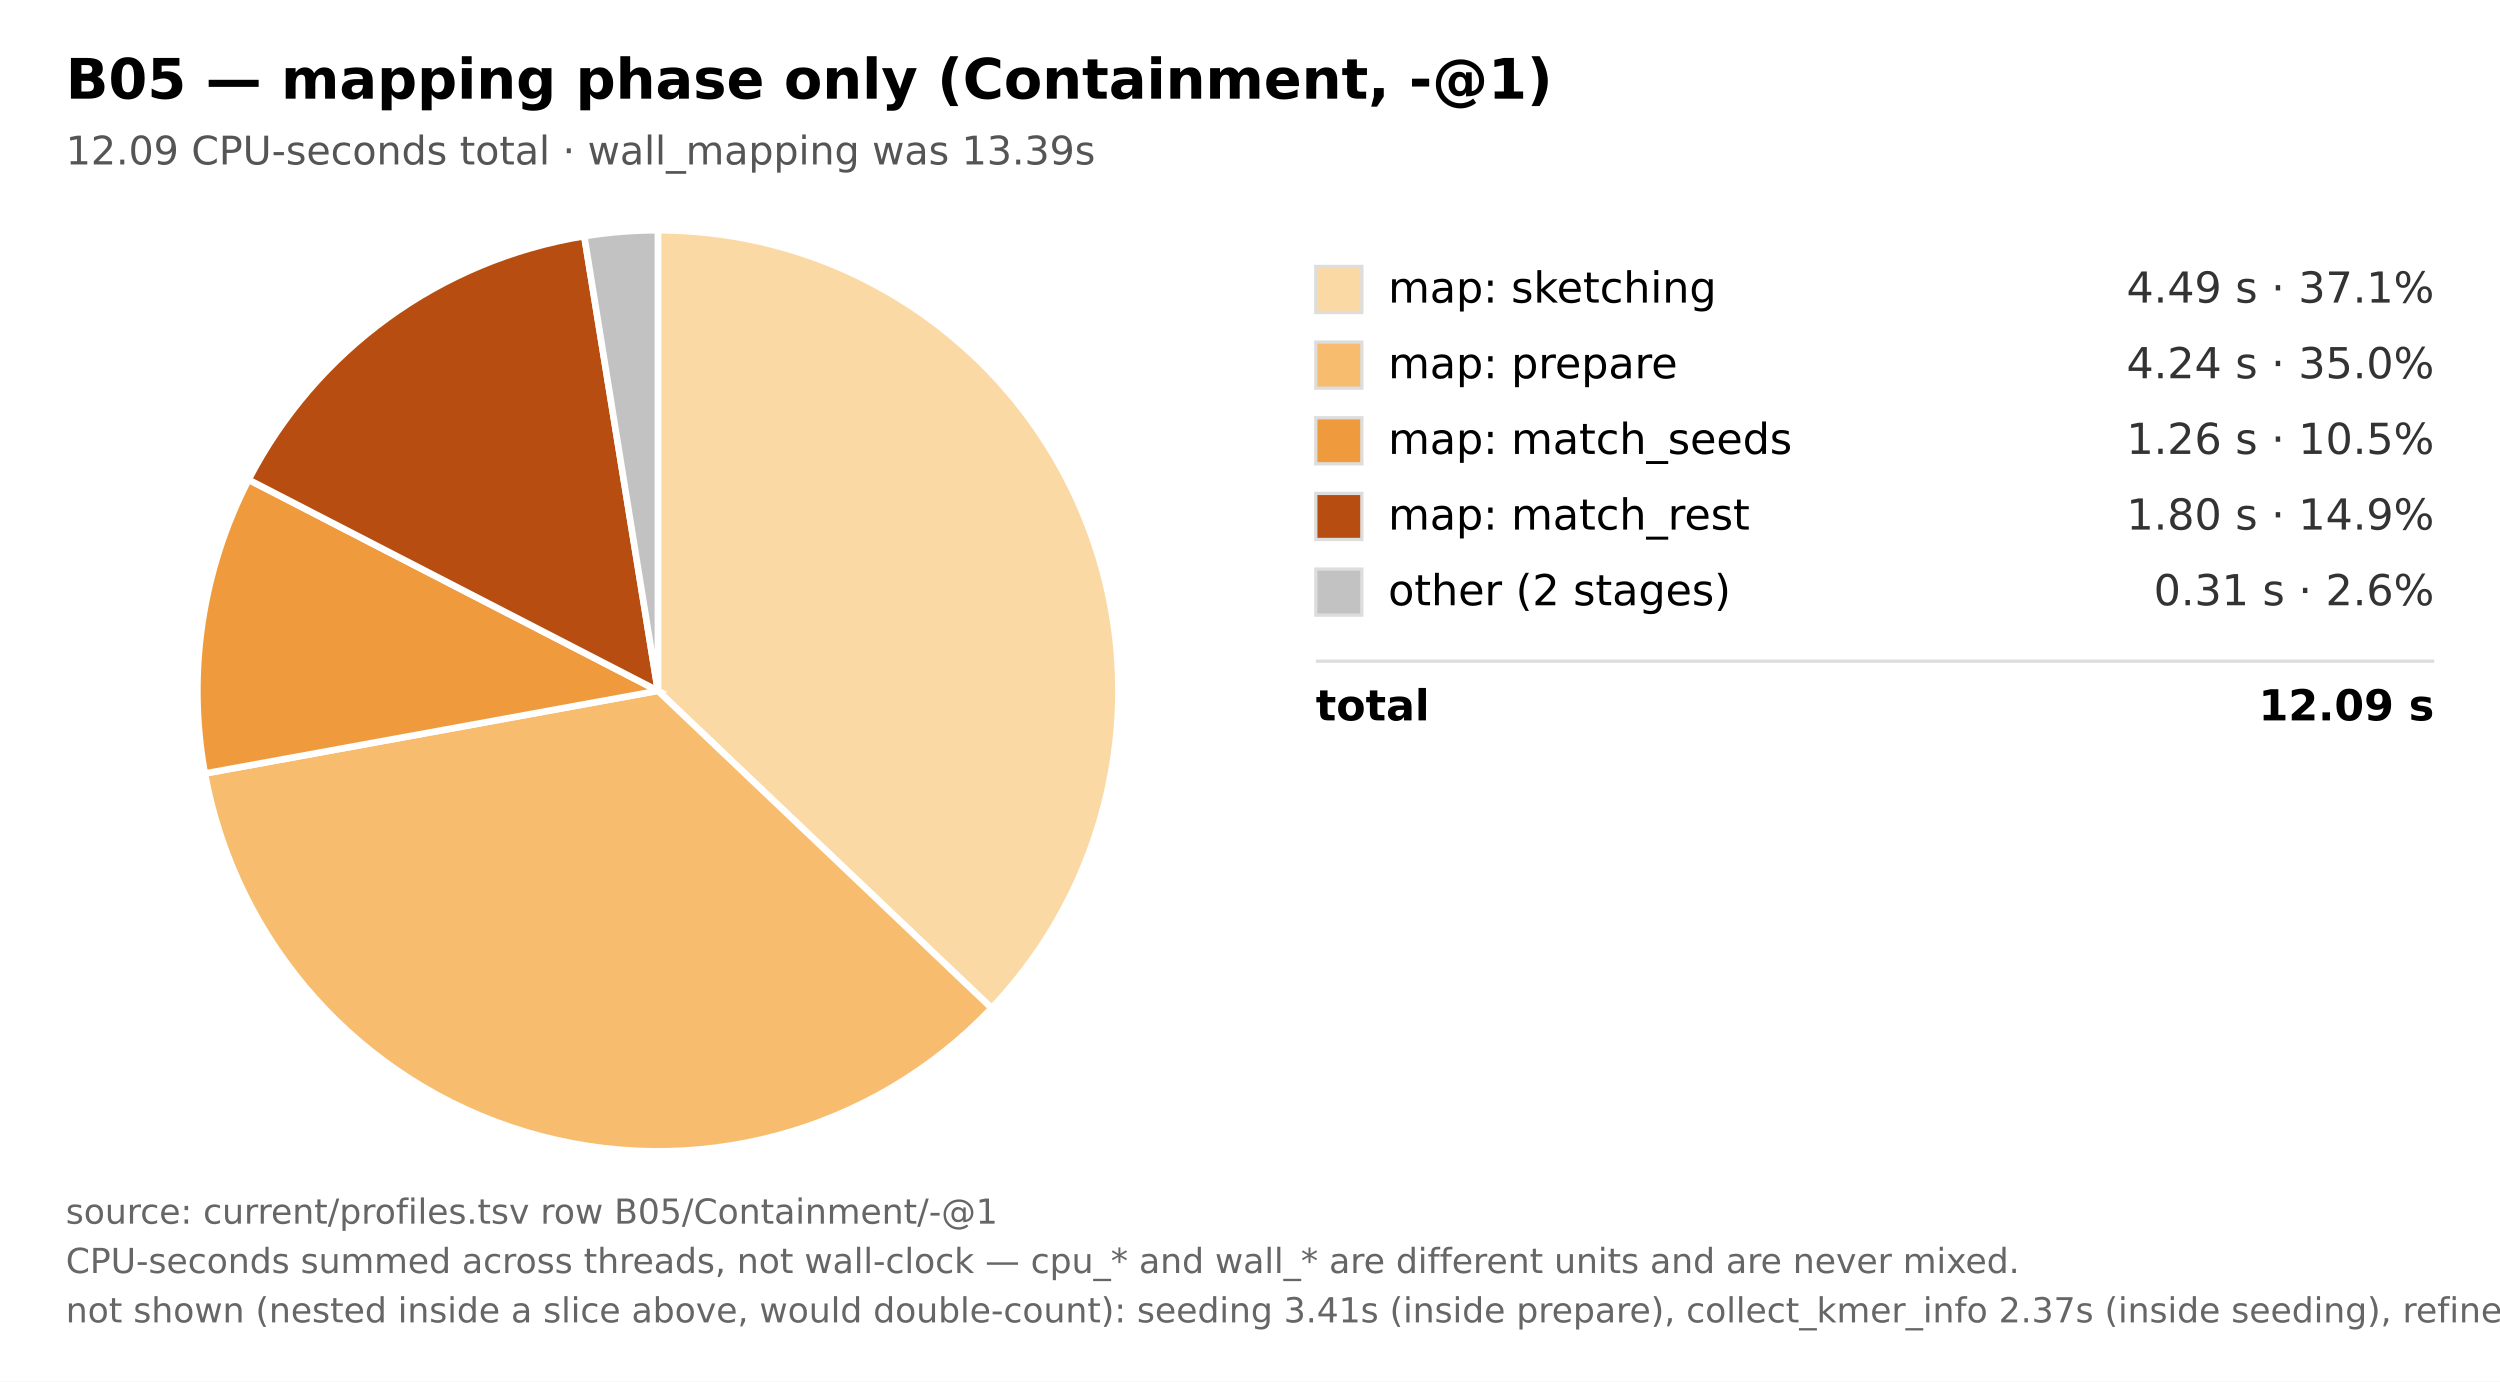
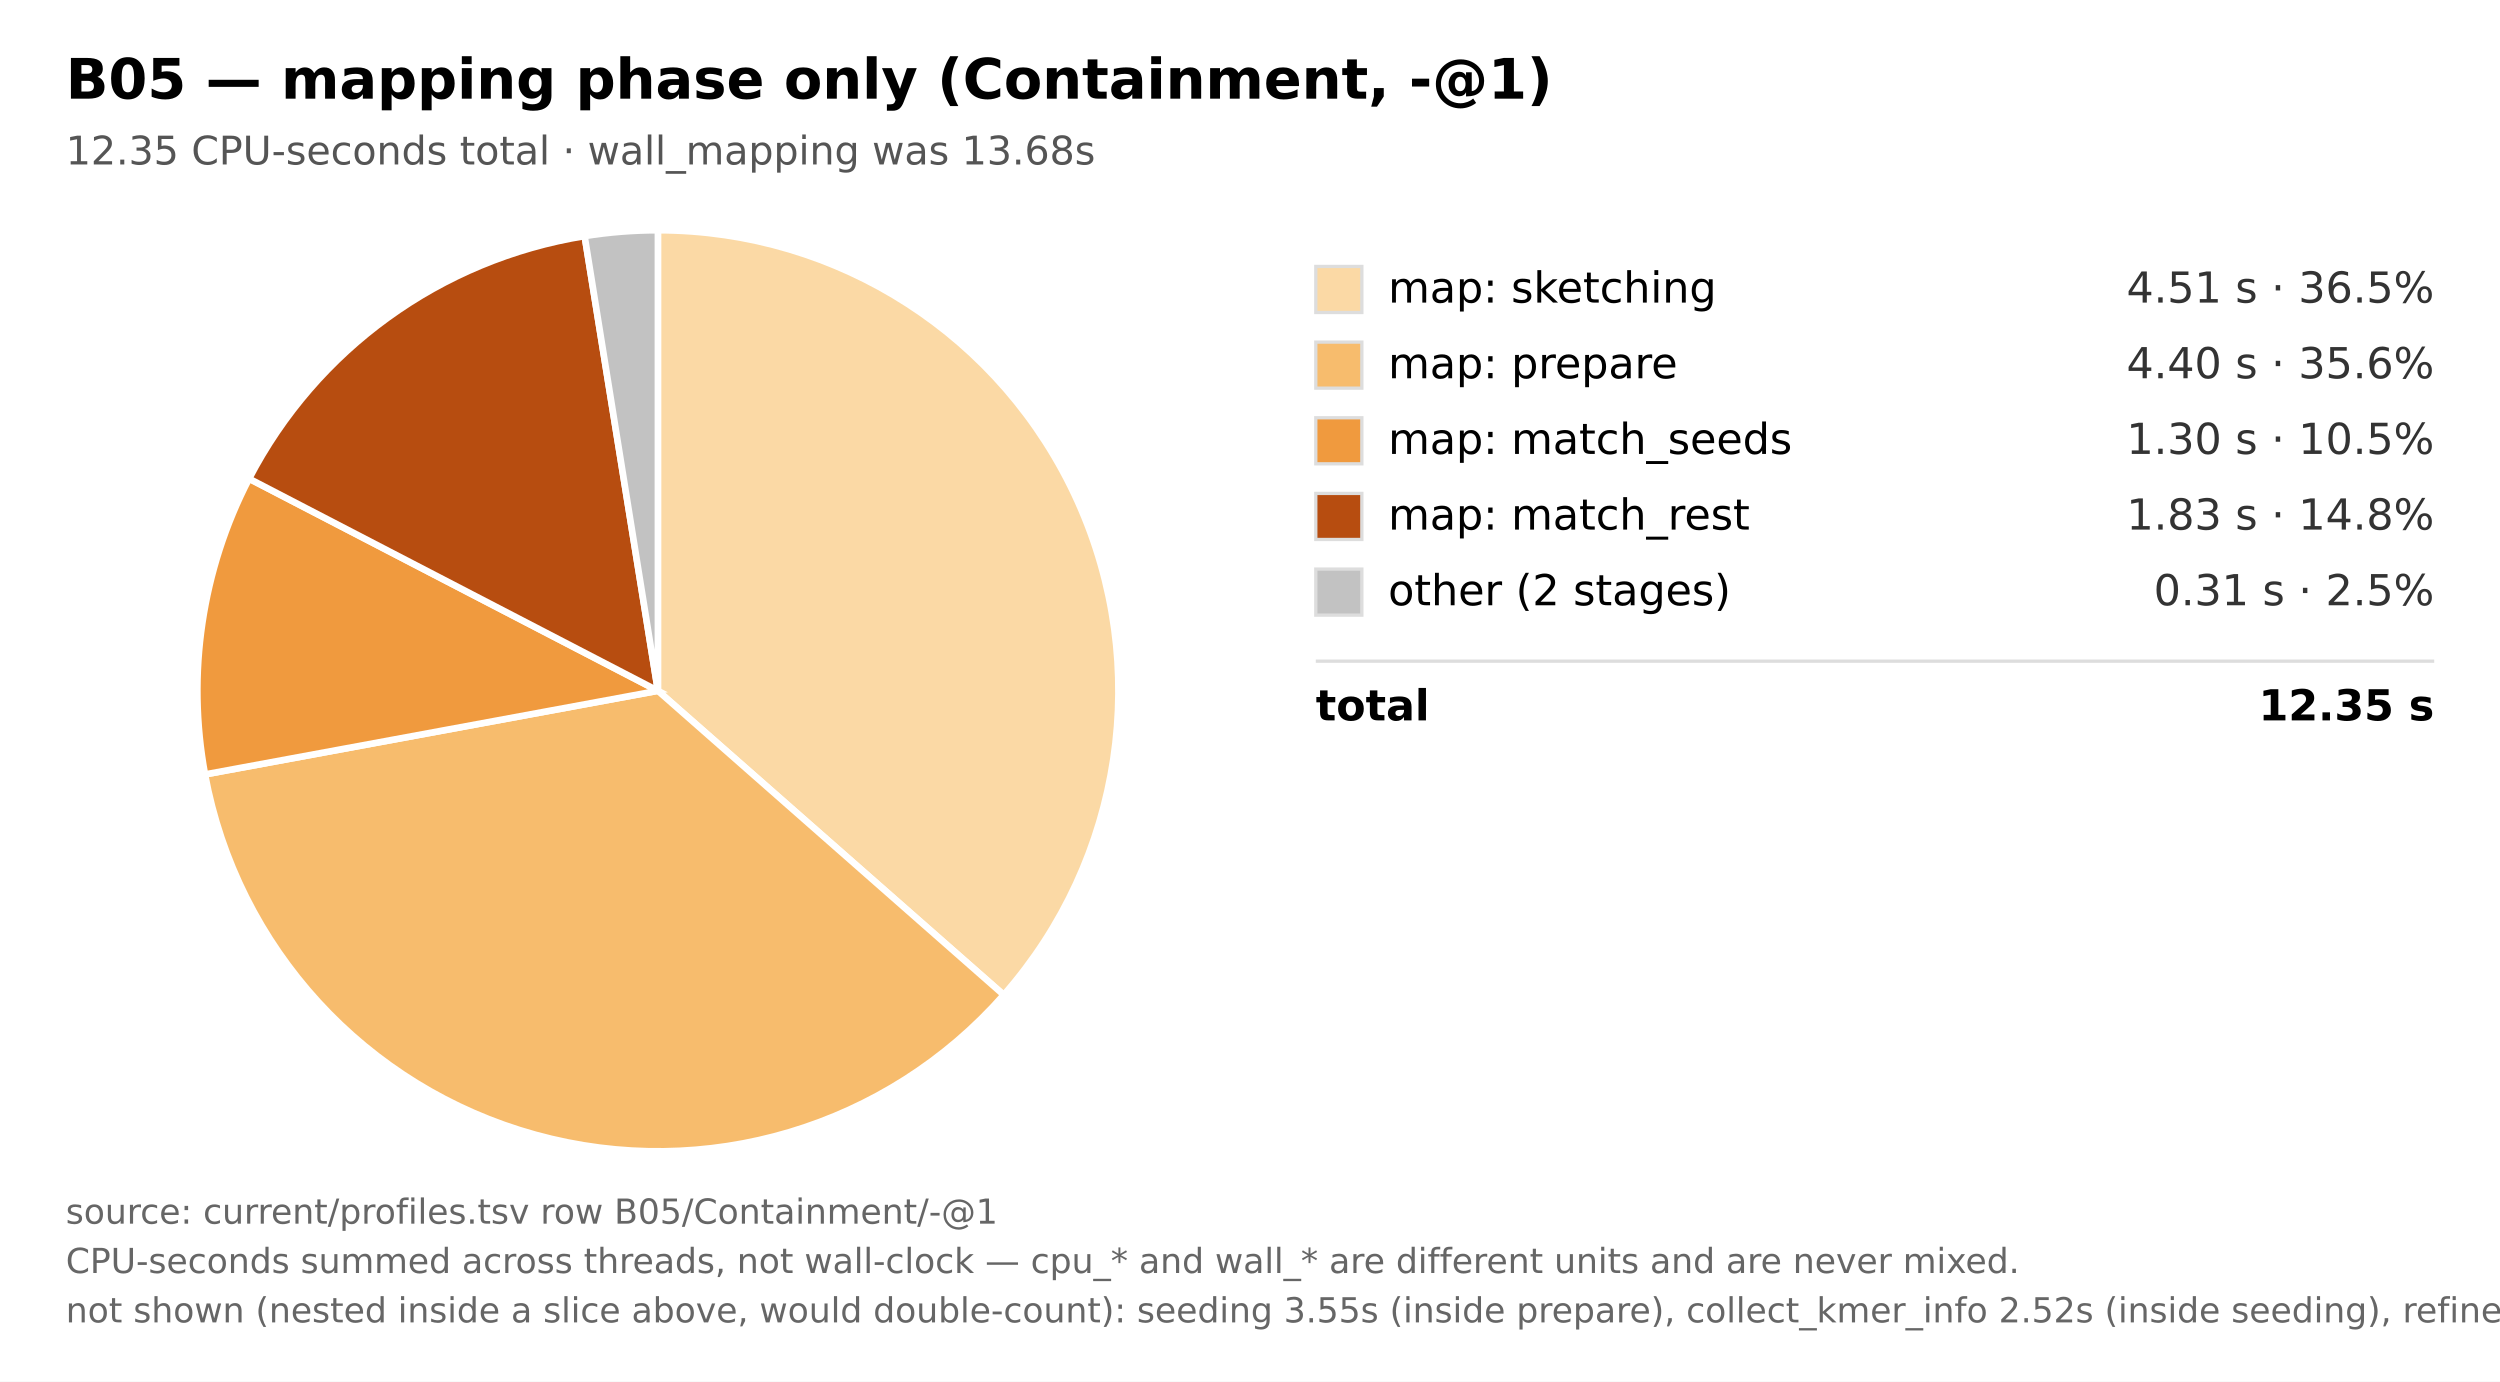
<svg xmlns="http://www.w3.org/2000/svg" width="760" height="420" viewBox="0 0 760 420" font-family="DejaVu Sans, Helvetica, Arial, sans-serif">
  <rect width="760" height="420" fill="#ffffff" />
  <text x="20" y="30" font-size="17" font-weight="bold">B05 — mapping phase only (Containment, -@1)</text>
-   <text x="20" y="50" font-size="12" fill="#555555">12.09 CPU-seconds total · wall_mapping was 13.39s</text>
-   <path d="M 200.00,210.00 L 200.00,70.00 A 140.00,140.00 0 0,1 301.45,306.48 Z" fill="#fbd9a5" stroke="#ffffff" stroke-width="2" />
-   <path d="M 200.00,210.00 L 301.45,306.48 A 140.00,140.00 0 0,1 62.28,235.14 Z" fill="#f7bc6d" stroke="#ffffff" stroke-width="2" />
-   <path d="M 200.00,210.00 L 62.28,235.14 A 140.00,140.00 0 0,1 75.57,145.83 Z" fill="#f09a3e" stroke="#ffffff" stroke-width="2" />
-   <path d="M 200.00,210.00 L 75.57,145.83 A 140.00,140.00 0 0,1 177.62,71.80 Z" fill="#b74d10" stroke="#ffffff" stroke-width="2" />
-   <path d="M 200.00,210.00 L 177.62,71.80 A 140.00,140.00 0 0,1 200.00,70.00 Z" fill="#c2c2c2" stroke="#ffffff" stroke-width="2" />
+   <text x="20" y="50" font-size="12" fill="#555555">12.35 CPU-seconds total · wall_mapping was 13.68s</text>
+   <path d="M 200.00,210.00 L 200.00,70.00 A 140.00,140.00 0 0,1 305.13,302.45 Z" fill="#fbd9a5" stroke="#ffffff" stroke-width="2" />
+   <path d="M 200.00,210.00 L 305.13,302.45 A 140.00,140.00 0 0,1 62.33,235.42 Z" fill="#f7bc6d" stroke="#ffffff" stroke-width="2" />
+   <path d="M 200.00,210.00 L 62.33,235.42 A 140.00,140.00 0 0,1 75.73,145.52 Z" fill="#f09a3e" stroke="#ffffff" stroke-width="2" />
+   <path d="M 200.00,210.00 L 75.73,145.52 A 140.00,140.00 0 0,1 177.73,71.78 Z" fill="#b74d10" stroke="#ffffff" stroke-width="2" />
+   <path d="M 200.00,210.00 L 177.73,71.78 A 140.00,140.00 0 0,1 200.00,70.00 Z" fill="#c2c2c2" stroke="#ffffff" stroke-width="2" />
  <rect x="400" y="81" width="14" height="14" fill="#fbd9a5" stroke="#dddddd" stroke-width="1" />
  <text x="422" y="92" font-size="13">map: sketching</text>
-   <text x="740" y="92" font-size="13" text-anchor="end" fill="#333333">4.49 s · 37.1%</text>
+   <text x="740" y="92" font-size="13" text-anchor="end" fill="#333333">4.51 s · 36.5%</text>
  <rect x="400" y="104" width="14" height="14" fill="#f7bc6d" stroke="#dddddd" stroke-width="1" />
  <text x="422" y="115" font-size="13">map: prepare</text>
-   <text x="740" y="115" font-size="13" text-anchor="end" fill="#333333">4.24 s · 35.0%</text>
+   <text x="740" y="115" font-size="13" text-anchor="end" fill="#333333">4.40 s · 35.6%</text>
  <rect x="400" y="127" width="14" height="14" fill="#f09a3e" stroke="#dddddd" stroke-width="1" />
  <text x="422" y="138" font-size="13">map: match_seeds</text>
-   <text x="740" y="138" font-size="13" text-anchor="end" fill="#333333">1.26 s · 10.5%</text>
+   <text x="740" y="138" font-size="13" text-anchor="end" fill="#333333">1.30 s · 10.5%</text>
  <rect x="400" y="150" width="14" height="14" fill="#b74d10" stroke="#dddddd" stroke-width="1" />
  <text x="422" y="161" font-size="13">map: match_rest</text>
-   <text x="740" y="161" font-size="13" text-anchor="end" fill="#333333">1.80 s · 14.9%</text>
+   <text x="740" y="161" font-size="13" text-anchor="end" fill="#333333">1.83 s · 14.8%</text>
  <rect x="400" y="173" width="14" height="14" fill="#c2c2c2" stroke="#dddddd" stroke-width="1" />
  <text x="422" y="184" font-size="13">other (2 stages)</text>
-   <text x="740" y="184" font-size="13" text-anchor="end" fill="#333333">0.31 s · 2.6%</text>
+   <text x="740" y="184" font-size="13" text-anchor="end" fill="#333333">0.31 s · 2.5%</text>
  <line x1="400" y1="201" x2="740" y2="201" stroke="#dddddd" />
  <text x="400" y="219" font-size="13" font-weight="bold">total</text>
-   <text x="740" y="219" font-size="13" text-anchor="end" font-weight="bold">12.09 s</text>
+   <text x="740" y="219" font-size="13" text-anchor="end" font-weight="bold">12.35 s</text>
  <text x="20" y="372" font-size="10.5" fill="#666666">source: current/profiles.tsv row B05/Containment/-@1</text>
  <text x="20" y="387" font-size="10.5" fill="#666666">CPU-seconds summed across threads, not wall-clock — cpu_* and wall_* are different units and are never mixed.</text>
-   <text x="20" y="402" font-size="10.5" fill="#666666">not shown (nested inside a slice above, would double-count): seeding 3.41s (inside prepare), collect_kmer_info 2.37s (inside seeding), refine 0.96s (inside match_rest)</text>
+   <text x="20" y="402" font-size="10.5" fill="#666666">not shown (nested inside a slice above, would double-count): seeding 3.55s (inside prepare), collect_kmer_info 2.52s (inside seeding), refine 0.97s (inside match_rest)</text>
</svg>
